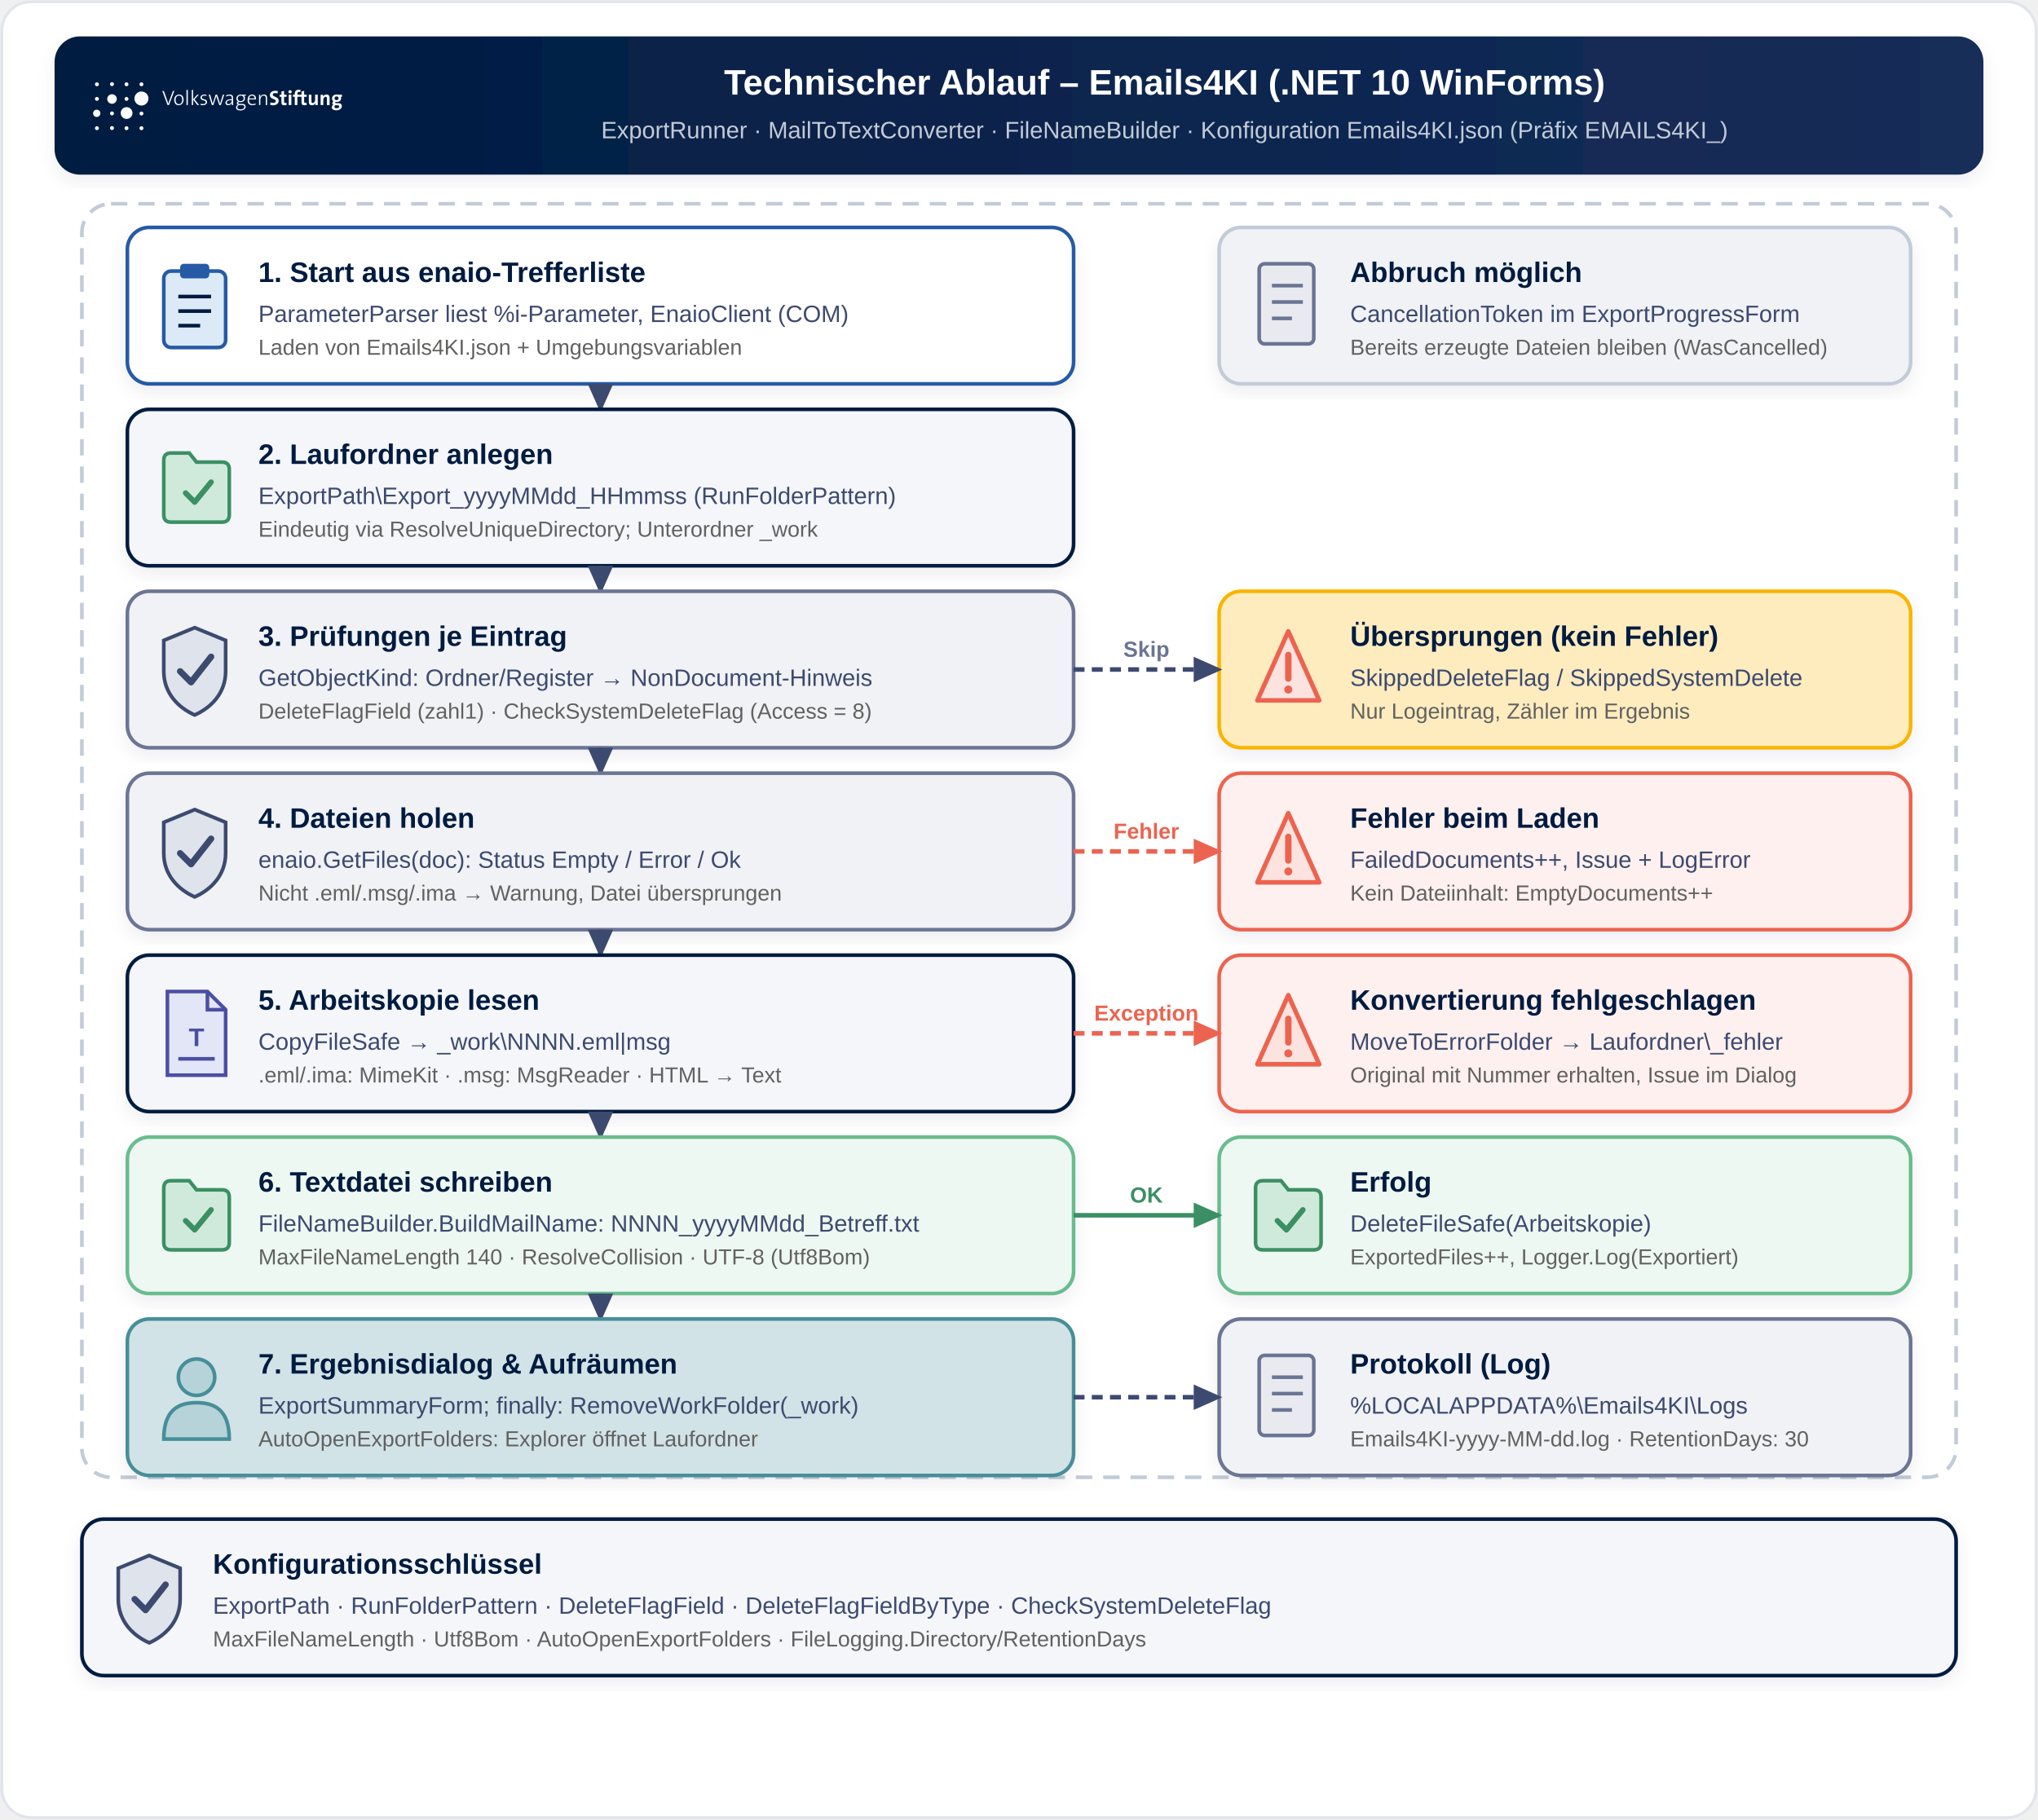
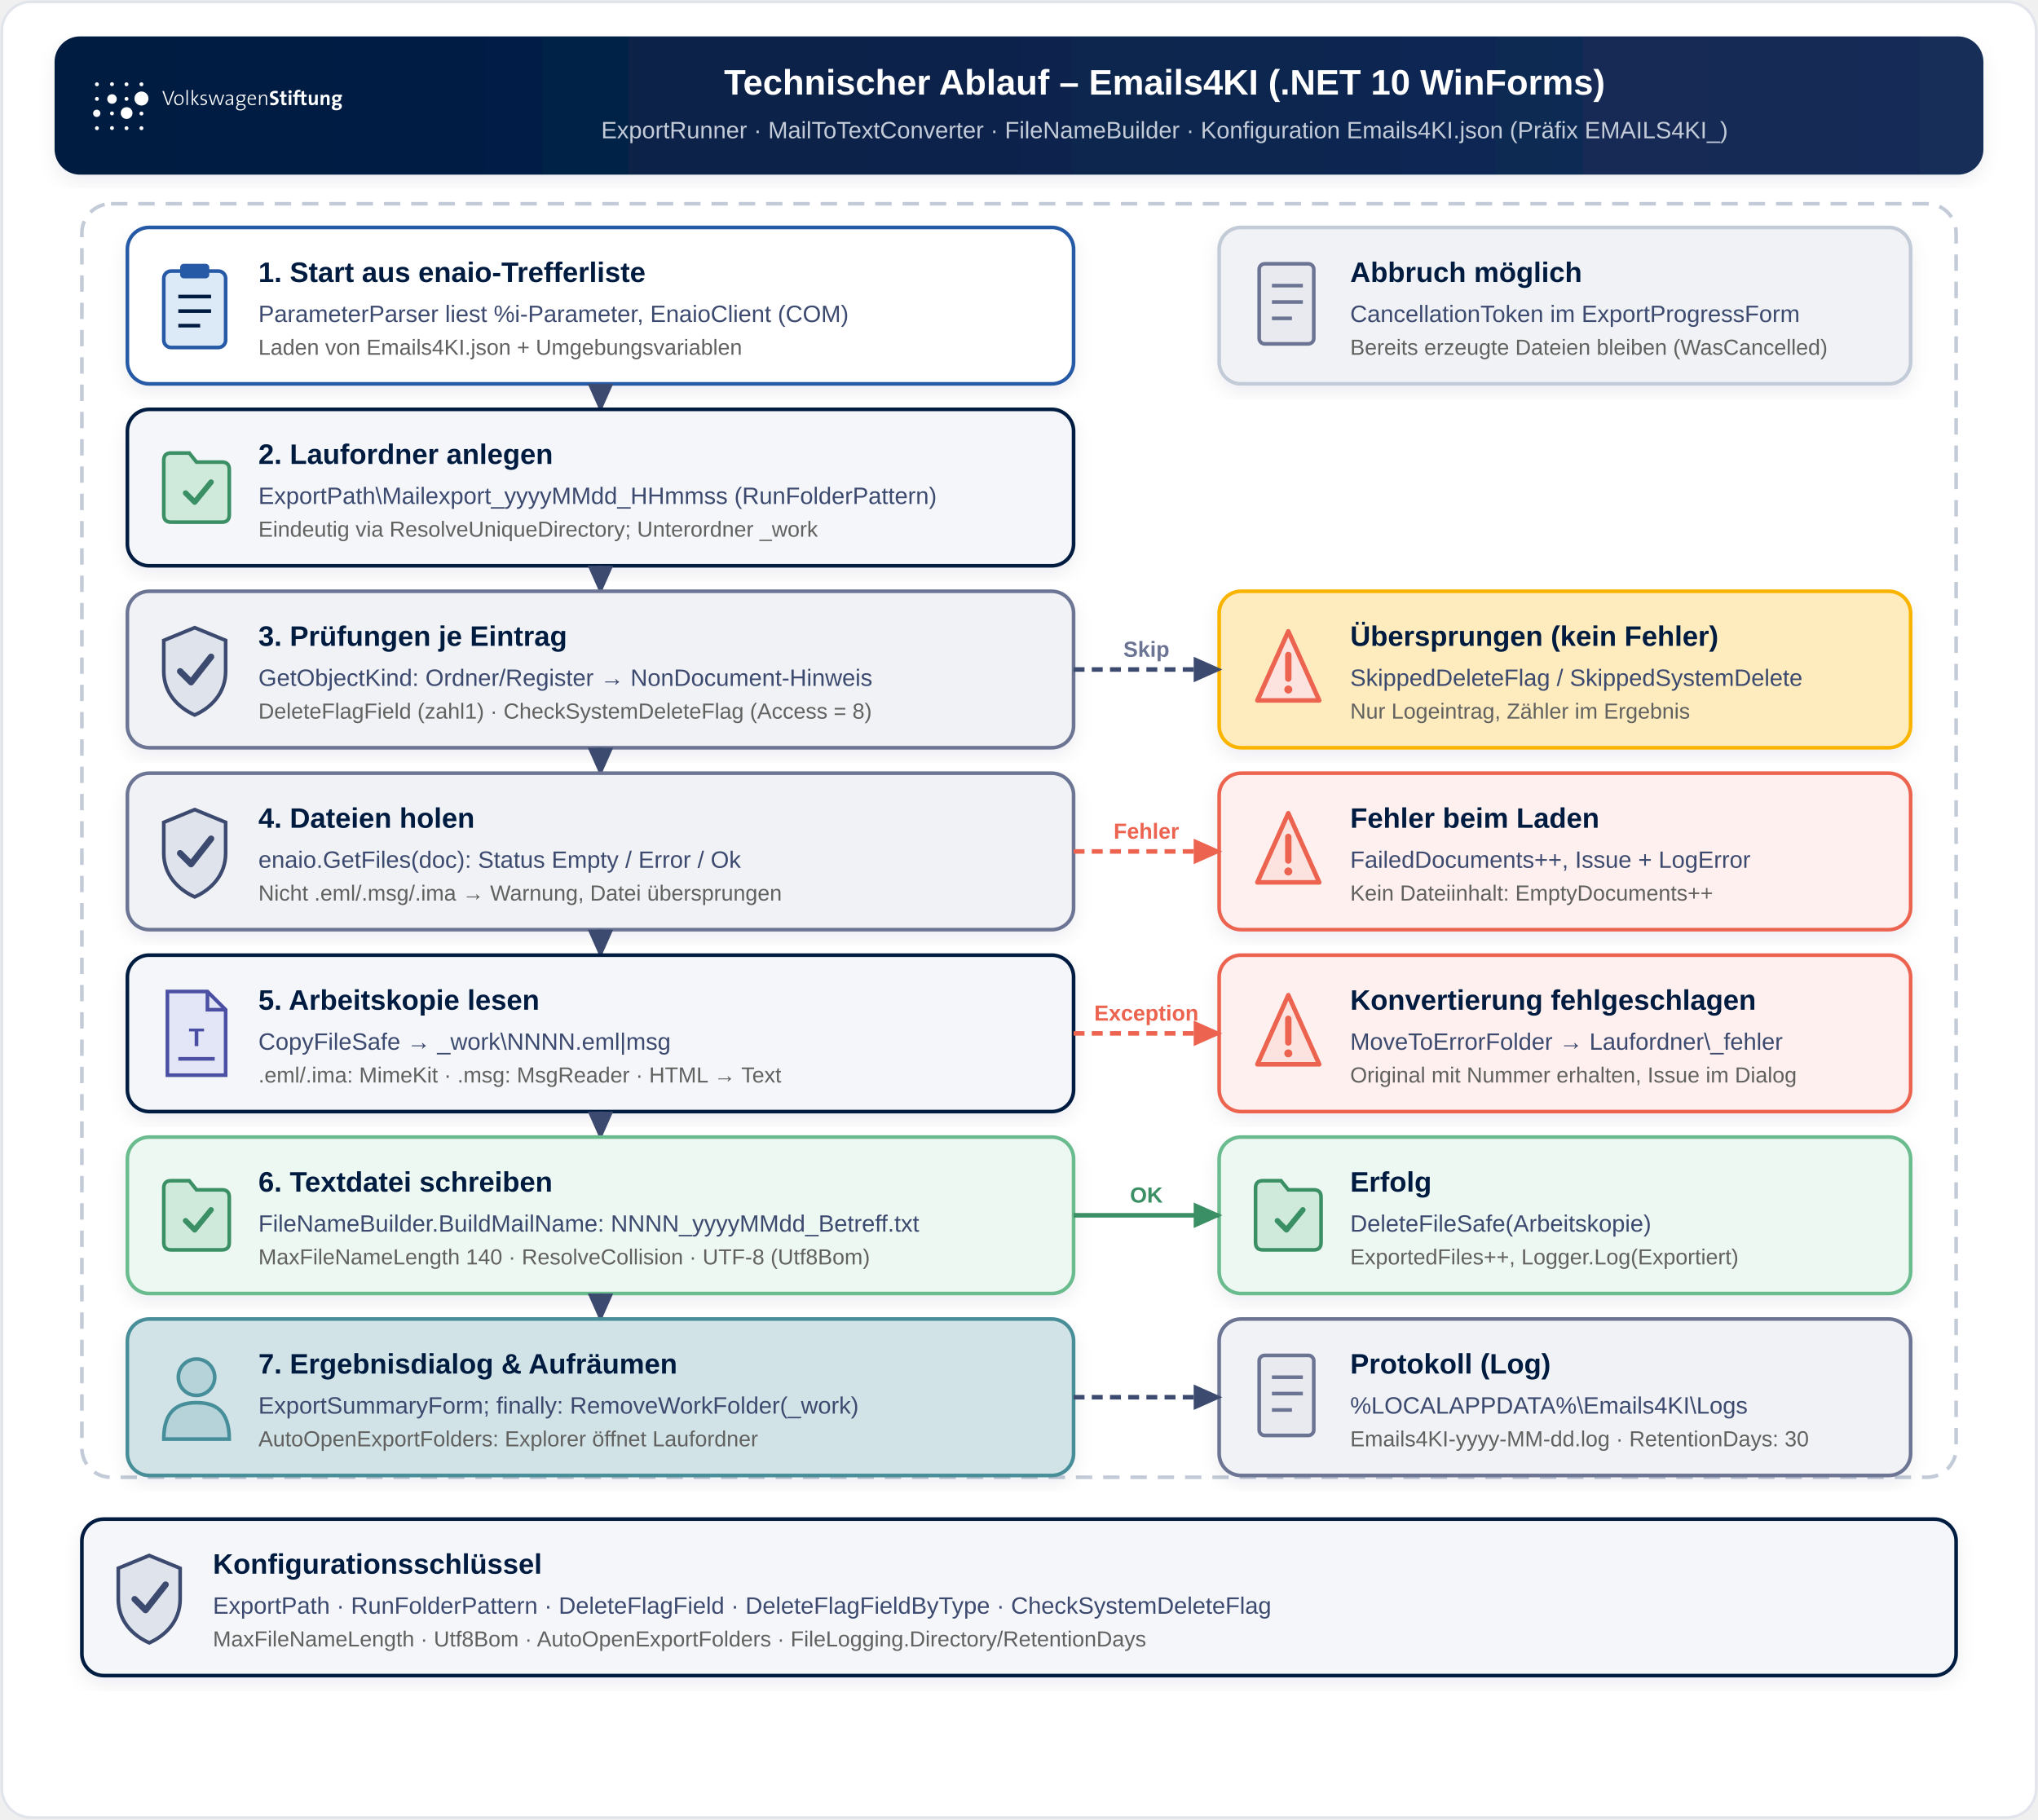
<svg xmlns="http://www.w3.org/2000/svg" viewBox="0 0 1120 1000" width="1120" height="1000" font-family="'At Aero', Arial, Helvetica, sans-serif">
  <defs>
    <filter id="shadow" x="-5%" y="-5%" width="110%" height="115%">
      <feDropShadow dx="0" dy="4" stdDeviation="5" flood-color="#001b40" flood-opacity="0.07" />
    </filter>
    <linearGradient id="headerGrad" x1="0%" y1="0%" x2="100%" y2="0%">
      <stop offset="0%" stop-color="#001b40" />
      <stop offset="100%" stop-color="#162d59" />
    </linearGradient>
    <marker id="arrBlue" viewBox="0 0 10 10" refX="8" refY="5" markerWidth="7" markerHeight="7" orient="auto-start-reverse">
      <path d="M 0 1 L 9 5 L 0 9 z" fill="#265aa6" />
    </marker>
    <marker id="arrSlate" viewBox="0 0 10 10" refX="8" refY="5" markerWidth="7" markerHeight="7" orient="auto-start-reverse">
      <path d="M 0 1 L 9 5 L 0 9 z" fill="#3d4a6f" />
    </marker>
    <marker id="arrGreen" viewBox="0 0 10 10" refX="8" refY="5" markerWidth="7" markerHeight="7" orient="auto-start-reverse">
      <path d="M 0 1 L 9 5 L 0 9 z" fill="#3b8f64" />
    </marker>
    <marker id="arrRed" viewBox="0 0 10 10" refX="8" refY="5" markerWidth="7" markerHeight="7" orient="auto-start-reverse">
      <path d="M 0 1 L 9 5 L 0 9 z" fill="#ec634f" />
    </marker>
    <marker id="arrTeal" viewBox="0 0 10 10" refX="8" refY="5" markerWidth="7" markerHeight="7" orient="auto-start-reverse">
      <path d="M 0 1 L 9 5 L 0 9 z" fill="#468e99" />
    </marker>
  </defs>
  <rect x="1" y="1" width="1118" height="998" rx="16" fill="#ffffff" stroke="#e1e5eb" stroke-width="1.5" />
  <rect x="30" y="20" width="1060" height="76" rx="14" fill="url(#headerGrad)" filter="url(#shadow)" />
  <g transform="translate(38, 32) scale(0.62)" fill="#ffffff">
    <path d="M93.19,29.1h-1.23l-3.14,8.38c-.35.94-.68,1.87-.94,2.79h-.02c-.26-.96-.61-1.95-.88-2.68l-3.01-8.49h-1.36l4.59,12.41h1.27l4.72-12.41h0Z" />
    <path fill-rule="evenodd" d="M101.41,36.8c0-3.4-1.86-4.58-3.99-4.58-2.74,0-4.28,2.19-4.28,4.74,0,3.2,1.54,4.69,3.97,4.69,2.68,0,4.3-2.19,4.3-4.85h0ZM100.22,36.86c0,2.68-1.4,3.84-2.9,3.84-1.89,0-2.96-1.4-2.96-3.82,0-2.56,1.43-3.71,2.94-3.71,1.93,0,2.92,1.4,2.92,3.69h0Z" />
    <polygon points="105.18 41.51 105.18 28.09 104.02 28.09 104.02 41.51 105.18 41.51 105.18 41.51 105.18 41.51" />
    <polygon points="115.18 41.51 111.15 36.53 114.87 32.37 113.47 32.37 109.87 36.53 109.87 28.09 108.71 28.09 108.71 41.51 109.87 41.51 109.87 36.66 113.64 41.51 115.18 41.51 115.18 41.51 115.18 41.51" />
    <path d="M122.24,38.83c0-3.16-4.63-1.76-4.63-4.12,0-.96.74-1.56,2.15-1.56.64,0,1.32.13,1.93.31l.05-1.03c-.59-.13-1.25-.2-1.82-.2-2.26,0-3.49,1.12-3.49,2.61,0,3.29,4.61,1.82,4.61,4.15,0,1.05-.99,1.67-2.41,1.67-.72,0-1.47-.13-2.06-.29l-.04,1.1c.55.13,1.25.18,1.95.18,2.35,0,3.75-1.27,3.75-2.83h0Z" />
    <path d="M137.45,32.37h-1.25l-1.78,5.9c-.28.92-.46,1.47-.63,2.13h-.02c-.15-.53-.28-.99-.66-2.17l-1.91-5.86h-1.4l-1.89,5.88c-.22.7-.44,1.45-.61,2.13h-.02c-.15-.55-.39-1.32-.61-2.13l-1.69-5.88h-1.32l2.85,9.14h1.4l1.8-5.7c.24-.77.48-1.53.68-2.3h.02c.15.57.31,1.12.5,1.67l2.17,6.32h1.38l3-9.14h0Z" />
    <path fill-rule="evenodd" d="M145.36,41.51c-.02-.83-.04-1.89-.04-2.83v-3.51c0-1.69-.68-2.94-3.11-2.94-1.23,0-2.28.29-3.14.7l.13,1.05c.81-.53,1.91-.81,2.79-.81,1.64,0,2.17.83,2.17,2.32v.81c-3.68,0-5.63,1.34-5.63,3.2,0,1.45,1.07,2.17,2.48,2.17,1.6,0,2.79-.97,3.24-2.17l.04.02c-.09.53-.11,1.27-.11,2h1.18ZM144.16,37.3c0,1.67-1.14,3.4-2.87,3.4-.96,0-1.58-.55-1.58-1.45s.79-2.08,4.45-2.08v.13h0Z" />
    <path fill-rule="evenodd" d="M156.46,43.02c0-1.56-1.08-2.54-3.07-2.54h-1.88c-1.14,0-1.69-.26-1.69-.83,0-.35.22-.68.72-.88.35.09.88.17,1.34.17,2.65,0,3.97-1.53,3.97-3.46,0-.96-.37-1.75-.96-2.19h1.73v-.92h-3.11c-.48-.09-.84-.15-1.32-.15-2.44,0-3.93,1.6-3.93,3.51,0,1.2.44,2.13,1.36,2.68-.64.29-.99.83-.99,1.43s.35,1.05.92,1.32c-.88.46-1.62,1.3-1.62,2.48,0,1.73,1.49,2.68,3.79,2.68,2.74,0,4.74-1.41,4.74-3.33h0ZM154.67,35.61c0,1.56-1.03,2.43-2.63,2.43s-2.61-.85-2.61-2.43c0-1.43.99-2.48,2.68-2.48s2.56.92,2.56,2.48h0ZM155.28,43.16c0,1.31-1.25,2.21-3.36,2.21-1.6,0-2.83-.64-2.83-1.91,0-.81.57-1.51,1.42-1.95h2.57c1.47,0,2.2.61,2.2,1.65h0Z" />
    <path fill-rule="evenodd" d="M165.63,35.9c0-1.97-1.03-3.68-3.51-3.68s-3.95,2.02-3.95,4.74c0,3.22,1.45,4.69,4.17,4.69,1.14,0,2.13-.2,2.96-.53l-.11-1.03c-.66.33-1.69.59-2.65.59-2.13,0-3.25-1.21-3.14-4.17h6.19c.04-.26.04-.48.04-.61h0ZM164.4,35.61h-4.93c.26-1.53,1.21-2.5,2.57-2.5,1.49,0,2.39,1.03,2.35,2.5h0Z" />
    <path d="M175.45,41.51v-6.36c0-1.64-.64-2.94-2.76-2.94-1.62,0-2.79.9-3.31,2.3l-.04-.02c.11-.57.16-1.49.16-2.11h-1.18v9.14h1.16v-4.37c0-2.3,1.21-3.99,2.94-3.99,1.43,0,1.86.9,1.86,2.43v5.94h1.16Z" />
    <path d="M185.71,37.67c0-3.88-5.22-3.05-5.22-5.28,0-.88.7-1.51,2.08-1.51.75,0,1.53.13,2.22.33l.13-2.09c-.73-.13-1.54-.22-2.24-.22-2.98,0-4.72,1.53-4.72,3.73,0,4.08,5.2,3,5.2,5.37,0,1.14-.94,1.64-2.15,1.64-.9,0-1.89-.2-2.59-.44l-.15,2.22c.77.2,1.65.29,2.54.29,3.05,0,4.91-1.71,4.91-4.04h0Z" />
    <path d="M192.71,41.45v-1.89c-.33.09-.75.15-1.14.15-.81,0-1.08-.33-1.08-1.51v-4.01h2.22v-1.82h-2.22v-3.44l-2.35.63v2.81h-1.56v1.82h1.58v4.63c0,2.13.62,2.87,2.65,2.87.64,0,1.32-.09,1.91-.24h0Z" />
    <path fill-rule="evenodd" d="M197.28,29.76c0-.79-.66-1.41-1.47-1.41s-1.45.64-1.45,1.41.64,1.43,1.45,1.43,1.47-.64,1.47-1.43h0ZM196.98,41.51v-9.14h-2.35v9.14h2.35Z" />
    <path d="M205.12,28.09c-.48-.11-.99-.15-1.49-.15-2.5,0-3.64,1.21-3.64,3.69v.73h-1.6v1.82h1.6v7.32h2.33v-7.32h2.13v-1.82h-2.13v-.77c0-1.21.46-1.75,1.49-1.75.35,0,.77.04,1.14.17l.17-1.93h0Z" />
    <path d="M210.52,41.45v-1.89c-.33.09-.75.15-1.14.15-.81,0-1.08-.33-1.08-1.51v-4.01h2.22v-1.82h-2.22v-3.44l-2.35.63v2.81h-1.56v1.82h1.58v4.63c0,2.13.63,2.87,2.65,2.87.64,0,1.32-.09,1.91-.24h0Z" />
    <path d="M220.37,41.51v-9.14h-2.35v4.41c0,1.6-.92,2.96-2.11,2.96-.88,0-1.14-.57-1.14-1.53v-5.85h-2.33v6.42c0,1.6.66,2.92,2.72,2.92,1.51,0,2.56-.75,3.11-1.84l.02.02c-.09.48-.11,1.2-.11,1.62h2.21Z" />
    <path d="M230.85,41.51v-6.41c0-1.6-.66-2.92-2.72-2.92-1.49,0-2.55.75-3.11,1.84l-.02-.02c.09-.48.13-1.19.13-1.62h-2.22v9.14h2.35v-4.41c0-1.6.94-2.96,2.13-2.96.86,0,1.12.57,1.12,1.53v5.85h2.33Z" />
    <path fill-rule="evenodd" d="M241.71,42.54c0-1.76-1.14-2.68-3.12-2.68h-1.41c-1.07,0-1.41-.15-1.41-.57,0-.22.15-.46.44-.59.24.05.59.07.9.07,2.54,0,3.95-1.32,3.95-3.35,0-.51-.18-.96-.46-1.21h1.23v-1.84h-3.09c-.52-.11-.99-.2-1.6-.2-2.68,0-4.13,1.62-4.13,3.55,0,1.12.46,2.1,1.36,2.55-.64.24-1.08.92-1.08,1.58s.35,1.12.9,1.4c-.75.39-1.4,1.25-1.4,2.21,0,1.78,1.49,2.7,3.91,2.7,3.05,0,5.02-1.64,5.02-3.62h0ZM238.81,35.55c0,1.01-.7,1.62-1.76,1.62-1.14,0-1.8-.63-1.8-1.64s.68-1.65,1.8-1.65,1.76.63,1.76,1.67h0ZM239.4,42.85c0,.86-.81,1.51-2.35,1.51-1.18,0-1.95-.5-1.95-1.34,0-.51.29-1.01.83-1.31h2.02c1.01,0,1.45.48,1.45,1.14h0Z" />
    <path d="M21.23,48.85c0-1.79,1.45-3.23,3.23-3.23s3.23,1.45,3.23,3.23-1.45,3.23-3.23,3.23-3.23-1.45-3.23-3.23h0Z" />
    <path d="M22.88,23.12c0-.96.78-1.74,1.74-1.74s1.74.78,1.74,1.74-.78,1.74-1.74,1.74-1.74-.78-1.74-1.74h0Z" />
    <path d="M22.88,36.04c0-.96.78-1.74,1.74-1.74s1.74.78,1.74,1.74-.78,1.74-1.74,1.74-1.74-.78-1.74-1.74h0Z" />
    <path d="M36.23,23c0-.96.78-1.74,1.74-1.74s1.74.78,1.74,1.74-.78,1.74-1.74,1.74-1.74-.78-1.74-1.74h0Z" />
    <path d="M49.11,23.12c0-.96.78-1.74,1.74-1.74s1.74.78,1.74,1.74-.78,1.74-1.74,1.74-1.74-.78-1.74-1.74h0Z" />
    <path d="M49.11,36.04c0-.96.78-1.74,1.74-1.74s1.74.78,1.74,1.74-.78,1.74-1.74,1.74-1.74-.78-1.74-1.74h0Z" />
    <path d="M49.11,62.04c0-.96.78-1.74,1.74-1.74s1.74.78,1.74,1.74-.78,1.74-1.74,1.74-1.74-.78-1.74-1.74h0Z" />
    <path d="M62.34,23.12c0-.96.78-1.74,1.74-1.74s1.74.78,1.74,1.74-.78,1.74-1.74,1.74-1.74-.78-1.74-1.74h0Z" />
    <path d="M62.34,49.04c0-.96.78-1.74,1.74-1.74s1.74.78,1.74,1.74-.78,1.74-1.74,1.74-1.74-.78-1.74-1.74h0Z" />
    <path d="M62.34,62.04c0-.96.78-1.74,1.74-1.74s1.74.78,1.74,1.74-.78,1.74-1.74,1.74-1.74-.78-1.74-1.74h0Z" />
    <path d="M33.76,36.15c0-2.33,1.89-4.23,4.23-4.23s4.23,1.89,4.23,4.23-1.89,4.23-4.23,4.23-4.23-1.89-4.23-4.23h0Z" />
    <path d="M45.71,48.61c0-2.88,2.34-5.22,5.22-5.22s5.22,2.34,5.22,5.22-2.34,5.22-5.22,5.22-5.22-2.34-5.22-5.22h0Z" />
    <path d="M57.88,35.74c0-3.43,2.78-6.22,6.21-6.22s6.21,2.78,6.21,6.22-2.78,6.21-6.21,6.21-6.21-2.78-6.21-6.21h0Z" />
    <path d="M36.23,61.92c0-.96.78-1.74,1.74-1.74s1.74.78,1.74,1.74-.78,1.74-1.74,1.74-1.74-.78-1.74-1.74h0Z" />
    <path d="M36.23,48.92c0-.96.78-1.74,1.74-1.74s1.74.78,1.74,1.74-.78,1.74-1.74,1.74-1.74-.78-1.74-1.74h0Z" />
    <path d="M22.88,62.04c0-.96.78-1.74,1.74-1.74s1.74.78,1.74,1.74-.78,1.74-1.74,1.74-1.74-.78-1.74-1.74h0Z" />
  </g>
  <text x="640" y="52" text-anchor="middle" fill="#ffffff" font-size="19.5" font-weight="600">Technischer Ablauf – Emails4KI (.NET 10 WinForms)</text>
  <text x="640" y="76" text-anchor="middle" fill="#c2cbd7" font-size="13">ExportRunner · MailToTextConverter · FileNameBuilder · Konfiguration Emails4KI.json (Präfix EMAILS4KI_)</text>
  <rect x="45" y="112" width="1030" height="700" rx="16" fill="none" stroke="#c2cbd7" stroke-width="2" stroke-dasharray="9 6" />
  <rect x="70" y="125" width="520" height="86" rx="12" fill="#ffffff" stroke="#265aa6" stroke-width="2" filter="url(#shadow)" />
  <g transform="translate(90,145)">
    <rect x="0" y="4" width="34" height="42" rx="4" fill="#dceaf8" stroke="#265aa6" stroke-width="2" />
    <rect x="9" y="0" width="16" height="8" rx="2" fill="#265aa6" />
    <line x1="8" y1="18" x2="26" y2="18" stroke="#001b40" stroke-width="2" />
    <line x1="8" y1="26" x2="26" y2="26" stroke="#001b40" stroke-width="2" />
    <line x1="8" y1="34" x2="20" y2="34" stroke="#001b40" stroke-width="2" />
  </g>
  <text x="142" y="155" fill="#001b40" font-size="15.5" font-weight="700">1. Start aus enaio-Trefferliste</text>
  <text x="142" y="177" fill="#3d4a6f" font-size="13">ParameterParser liest %i-Parameter, EnaioClient (COM)</text>
  <text x="142" y="195" fill="#616160" font-size="12">Laden von Emails4KI.json + Umgebungsvariablen</text>
  <line x1="330" y1="211" x2="330" y2="225" stroke="#3d4a6f" stroke-width="2.5" marker-end="url(#arrSlate)" />
  <rect x="70" y="225" width="520" height="86" rx="12" fill="#f4f6fa" stroke="#001b40" stroke-width="2" filter="url(#shadow)" />
  <g transform="translate(90,245)">
    <path d="M0 8 Q0 4 4 4 H14 L18 9 H32 Q36 9 36 13 V38 Q36 42 32 42 H4 Q0 42 0 38 Z" fill="#cfeadb" stroke="#3b8f64" stroke-width="2" />
    <path d="M12 26 L17 31 L26 20" fill="none" stroke="#3b8f64" stroke-width="3" stroke-linecap="round" stroke-linejoin="round" />
  </g>
  <text x="142" y="255" fill="#001b40" font-size="15.5" font-weight="700">2. Laufordner anlegen</text>
-   <text x="142" y="277" fill="#3d4a6f" font-size="13">ExportPath\Export_yyyyMMdd_HHmmss (RunFolderPattern)</text>
+   <text x="142" y="277" fill="#3d4a6f" font-size="13">ExportPath\Mailexport_yyyyMMdd_HHmmss (RunFolderPattern)</text>
  <text x="142" y="295" fill="#616160" font-size="12">Eindeutig via ResolveUniqueDirectory; Unterordner _work</text>
  <line x1="330" y1="311" x2="330" y2="325" stroke="#3d4a6f" stroke-width="2.5" marker-end="url(#arrSlate)" />
  <rect x="70" y="325" width="520" height="86" rx="12" fill="#f0f2f5" stroke="#6c7494" stroke-width="2" filter="url(#shadow)" />
  <g transform="translate(90,345)">
    <path d="M17 0 L34 7 V24 C34 36 26 44 17 48 C8 44 0 36 0 24 V7 Z" fill="#dfe3ec" stroke="#3d4a6f" stroke-width="2" />
    <path d="M9 24 L15 30 L26 16" fill="none" stroke="#3d4a6f" stroke-width="3.5" stroke-linecap="round" stroke-linejoin="round" />
  </g>
  <text x="142" y="355" fill="#001b40" font-size="15.5" font-weight="700">3. Prüfungen je Eintrag</text>
  <text x="142" y="377" fill="#3d4a6f" font-size="13">GetObjectKind: Ordner/Register → NonDocument-Hinweis</text>
  <text x="142" y="395" fill="#616160" font-size="12">DeleteFlagField (zahl1) · CheckSystemDeleteFlag (Access = 8)</text>
  <line x1="330" y1="411" x2="330" y2="425" stroke="#3d4a6f" stroke-width="2.5" marker-end="url(#arrSlate)" />
  <rect x="70" y="425" width="520" height="86" rx="12" fill="#f0f2f5" stroke="#6c7494" stroke-width="2" filter="url(#shadow)" />
  <g transform="translate(90,445)">
    <path d="M17 0 L34 7 V24 C34 36 26 44 17 48 C8 44 0 36 0 24 V7 Z" fill="#dfe3ec" stroke="#3d4a6f" stroke-width="2" />
    <path d="M9 24 L15 30 L26 16" fill="none" stroke="#3d4a6f" stroke-width="3.5" stroke-linecap="round" stroke-linejoin="round" />
  </g>
  <text x="142" y="455" fill="#001b40" font-size="15.5" font-weight="700">4. Dateien holen</text>
  <text x="142" y="477" fill="#3d4a6f" font-size="13">enaio.GetFiles(doc): Status Empty / Error / Ok</text>
  <text x="142" y="495" fill="#616160" font-size="12">Nicht .eml/.msg/.ima → Warnung, Datei übersprungen</text>
  <line x1="330" y1="511" x2="330" y2="525" stroke="#3d4a6f" stroke-width="2.5" marker-end="url(#arrSlate)" />
  <rect x="70" y="525" width="520" height="86" rx="12" fill="#f4f6fa" stroke="#001b40" stroke-width="2" filter="url(#shadow)" />
  <g transform="translate(90,545)">
    <path d="M2 0 H24 L34 10 V46 H2 Z" fill="#e3e6f6" stroke="#4a4fa3" stroke-width="2" />
    <path d="M24 0 V10 H34" fill="none" stroke="#4a4fa3" stroke-width="2" />
    <text x="18" y="30" text-anchor="middle" font-size="14" font-weight="700" fill="#4a4fa3">T</text>
    <line x1="8" y1="37" x2="28" y2="37" stroke="#4a4fa3" stroke-width="2" />
  </g>
  <text x="142" y="555" fill="#001b40" font-size="15.5" font-weight="700">5. Arbeitskopie lesen</text>
  <text x="142" y="577" fill="#3d4a6f" font-size="13">CopyFileSafe → _work\NNNN.eml|msg</text>
  <text x="142" y="595" fill="#616160" font-size="12">.eml/.ima: MimeKit · .msg: MsgReader · HTML → Text</text>
  <line x1="330" y1="611" x2="330" y2="625" stroke="#3d4a6f" stroke-width="2.5" marker-end="url(#arrSlate)" />
  <rect x="70" y="625" width="520" height="86" rx="12" fill="#eef8f2" stroke="#6abc8f" stroke-width="2" filter="url(#shadow)" />
  <g transform="translate(90,645)">
    <path d="M0 8 Q0 4 4 4 H14 L18 9 H32 Q36 9 36 13 V38 Q36 42 32 42 H4 Q0 42 0 38 Z" fill="#cfeadb" stroke="#3b8f64" stroke-width="2" />
    <path d="M12 26 L17 31 L26 20" fill="none" stroke="#3b8f64" stroke-width="3" stroke-linecap="round" stroke-linejoin="round" />
  </g>
  <text x="142" y="655" fill="#001b40" font-size="15.5" font-weight="700">6. Textdatei schreiben</text>
  <text x="142" y="677" fill="#3d4a6f" font-size="13">FileNameBuilder.BuildMailName: NNNN_yyyyMMdd_Betreff.txt</text>
  <text x="142" y="695" fill="#616160" font-size="12">MaxFileNameLength 140 · ResolveCollision · UTF-8 (Utf8Bom)</text>
  <line x1="330" y1="711" x2="330" y2="725" stroke="#3d4a6f" stroke-width="2.5" marker-end="url(#arrSlate)" />
  <rect x="70" y="725" width="520" height="86" rx="12" fill="#d1e3e6" stroke="#468e99" stroke-width="2" filter="url(#shadow)" />
  <g transform="translate(90,745)">
    <circle cx="18" cy="12" r="10" fill="#b5d3d8" stroke="#468e99" stroke-width="2" />
    <path d="M0 46 C0 30 8 26 18 26 C28 26 36 30 36 46 Z" fill="#b5d3d8" stroke="#468e99" stroke-width="2" />
  </g>
  <text x="142" y="755" fill="#001b40" font-size="15.5" font-weight="700">7. Ergebnisdialog &amp; Aufräumen</text>
  <text x="142" y="777" fill="#3d4a6f" font-size="13">ExportSummaryForm; finally: RemoveWorkFolder(_work)</text>
  <text x="142" y="795" fill="#616160" font-size="12">AutoOpenExportFolders: Explorer öffnet Laufordner</text>
  <rect x="670" y="325" width="380" height="86" rx="12" fill="#feecbf" stroke="#fab400" stroke-width="2" filter="url(#shadow)" />
  <g transform="translate(690,345)">
    <path d="M18 2 L35 40 H1 Z" fill="#fce3df" stroke="#ec634f" stroke-width="2.5" stroke-linejoin="round" />
    <line x1="18" y1="15" x2="18" y2="28" stroke="#ec634f" stroke-width="3.5" stroke-linecap="round" />
    <circle cx="18" cy="34" r="2.2" fill="#ec634f" />
  </g>
  <text x="742" y="355" fill="#001b40" font-size="15.5" font-weight="700">Übersprungen (kein Fehler)</text>
  <text x="742" y="377" fill="#3d4a6f" font-size="13">SkippedDeleteFlag / SkippedSystemDelete</text>
  <text x="742" y="395" fill="#616160" font-size="12">Nur Logeintrag, Zähler im Ergebnis</text>
  <rect x="670" y="425" width="380" height="86" rx="12" fill="#fdf0ee" stroke="#ec634f" stroke-width="2" filter="url(#shadow)" />
  <g transform="translate(690,445)">
    <path d="M18 2 L35 40 H1 Z" fill="#fce3df" stroke="#ec634f" stroke-width="2.5" stroke-linejoin="round" />
    <line x1="18" y1="15" x2="18" y2="28" stroke="#ec634f" stroke-width="3.5" stroke-linecap="round" />
    <circle cx="18" cy="34" r="2.2" fill="#ec634f" />
  </g>
  <text x="742" y="455" fill="#001b40" font-size="15.5" font-weight="700">Fehler beim Laden</text>
  <text x="742" y="477" fill="#3d4a6f" font-size="13">FailedDocuments++, Issue + LogError</text>
  <text x="742" y="495" fill="#616160" font-size="12">Kein Dateiinhalt: EmptyDocuments++</text>
  <rect x="670" y="525" width="380" height="86" rx="12" fill="#fdf0ee" stroke="#ec634f" stroke-width="2" filter="url(#shadow)" />
  <g transform="translate(690,545)">
    <path d="M18 2 L35 40 H1 Z" fill="#fce3df" stroke="#ec634f" stroke-width="2.5" stroke-linejoin="round" />
    <line x1="18" y1="15" x2="18" y2="28" stroke="#ec634f" stroke-width="3.5" stroke-linecap="round" />
    <circle cx="18" cy="34" r="2.2" fill="#ec634f" />
  </g>
  <text x="742" y="555" fill="#001b40" font-size="15.5" font-weight="700">Konvertierung fehlgeschlagen</text>
  <text x="742" y="577" fill="#3d4a6f" font-size="13">MoveToErrorFolder → Laufordner\_fehler</text>
  <text x="742" y="595" fill="#616160" font-size="12">Original mit Nummer erhalten, Issue im Dialog</text>
  <rect x="670" y="625" width="380" height="86" rx="12" fill="#eef8f2" stroke="#6abc8f" stroke-width="2" filter="url(#shadow)" />
  <g transform="translate(690,645)">
    <path d="M0 8 Q0 4 4 4 H14 L18 9 H32 Q36 9 36 13 V38 Q36 42 32 42 H4 Q0 42 0 38 Z" fill="#cfeadb" stroke="#3b8f64" stroke-width="2" />
    <path d="M12 26 L17 31 L26 20" fill="none" stroke="#3b8f64" stroke-width="3" stroke-linecap="round" stroke-linejoin="round" />
  </g>
  <text x="742" y="655" fill="#001b40" font-size="15.5" font-weight="700">Erfolg</text>
  <text x="742" y="677" fill="#3d4a6f" font-size="13">DeleteFileSafe(Arbeitskopie)</text>
  <text x="742" y="695" fill="#616160" font-size="12">ExportedFiles++, Logger.Log(Exportiert)</text>
  <line x1="590" y1="368" x2="670" y2="368" stroke="#3d4a6f" stroke-width="2.5" stroke-dasharray="6 4" marker-end="url(#arrSlate)" />
  <line x1="590" y1="468" x2="670" y2="468" stroke="#ec634f" stroke-width="2.5" stroke-dasharray="6 4" marker-end="url(#arrRed)" />
  <line x1="590" y1="568" x2="670" y2="568" stroke="#ec634f" stroke-width="2.5" stroke-dasharray="6 4" marker-end="url(#arrRed)" />
  <line x1="590" y1="668" x2="670" y2="668" stroke="#3b8f64" stroke-width="2.5" marker-end="url(#arrGreen)" />
  <text x="630" y="361" text-anchor="middle" fill="#6c7494" font-size="12" font-weight="600">Skip</text>
  <text x="630" y="461" text-anchor="middle" fill="#ec634f" font-size="12" font-weight="600">Fehler</text>
  <text x="630" y="561" text-anchor="middle" fill="#ec634f" font-size="12" font-weight="600">Exception</text>
  <text x="630" y="661" text-anchor="middle" fill="#3b8f64" font-size="12" font-weight="600">OK</text>
  <rect x="670" y="125" width="380" height="86" rx="12" fill="#f0f2f5" stroke="#c2cbd7" stroke-width="2" filter="url(#shadow)" />
  <g transform="translate(690,145)">
    <rect x="2" y="0" width="30" height="44" rx="3" fill="#e8eaef" stroke="#6c7494" stroke-width="2" />
    <line x1="9" y1="12" x2="26" y2="12" stroke="#6c7494" stroke-width="2" />
    <line x1="9" y1="21" x2="26" y2="21" stroke="#6c7494" stroke-width="2" />
    <line x1="9" y1="30" x2="20" y2="30" stroke="#6c7494" stroke-width="2" />
  </g>
  <text x="742" y="155" fill="#001b40" font-size="15.5" font-weight="700">Abbruch möglich</text>
  <text x="742" y="177" fill="#3d4a6f" font-size="13">CancellationToken im ExportProgressForm</text>
  <text x="742" y="195" fill="#616160" font-size="12">Bereits erzeugte Dateien bleiben (WasCancelled)</text>
  <rect x="670" y="725" width="380" height="86" rx="12" fill="#f0f2f5" stroke="#6c7494" stroke-width="2" filter="url(#shadow)" />
  <g transform="translate(690,745)">
    <rect x="2" y="0" width="30" height="44" rx="3" fill="#e8eaef" stroke="#6c7494" stroke-width="2" />
    <line x1="9" y1="12" x2="26" y2="12" stroke="#6c7494" stroke-width="2" />
    <line x1="9" y1="21" x2="26" y2="21" stroke="#6c7494" stroke-width="2" />
    <line x1="9" y1="30" x2="20" y2="30" stroke="#6c7494" stroke-width="2" />
  </g>
  <text x="742" y="755" fill="#001b40" font-size="15.5" font-weight="700">Protokoll (Log)</text>
  <text x="742" y="777" fill="#3d4a6f" font-size="13">%LOCALAPPDATA%\Emails4KI\Logs</text>
  <text x="742" y="795" fill="#616160" font-size="12">Emails4KI-yyyy-MM-dd.log · RetentionDays: 30</text>
  <line x1="590" y1="768" x2="670" y2="768" stroke="#3d4a6f" stroke-width="2.5" stroke-dasharray="6 4" marker-end="url(#arrSlate)" />
  <rect x="45" y="835" width="1030" height="86" rx="12" fill="#f4f6fa" stroke="#001b40" stroke-width="2" filter="url(#shadow)" />
  <g transform="translate(65,855)">
    <path d="M17 0 L34 7 V24 C34 36 26 44 17 48 C8 44 0 36 0 24 V7 Z" fill="#dfe3ec" stroke="#3d4a6f" stroke-width="2" />
    <path d="M9 24 L15 30 L26 16" fill="none" stroke="#3d4a6f" stroke-width="3.5" stroke-linecap="round" stroke-linejoin="round" />
  </g>
  <text x="117" y="865" fill="#001b40" font-size="15.5" font-weight="700">Konfigurationsschlüssel</text>
  <text x="117" y="887" fill="#3d4a6f" font-size="13">ExportPath · RunFolderPattern · DeleteFlagField · DeleteFlagFieldByType · CheckSystemDeleteFlag</text>
  <text x="117" y="905" fill="#616160" font-size="12">MaxFileNameLength · Utf8Bom · AutoOpenExportFolders · FileLogging.Directory/RetentionDays</text>
</svg>
